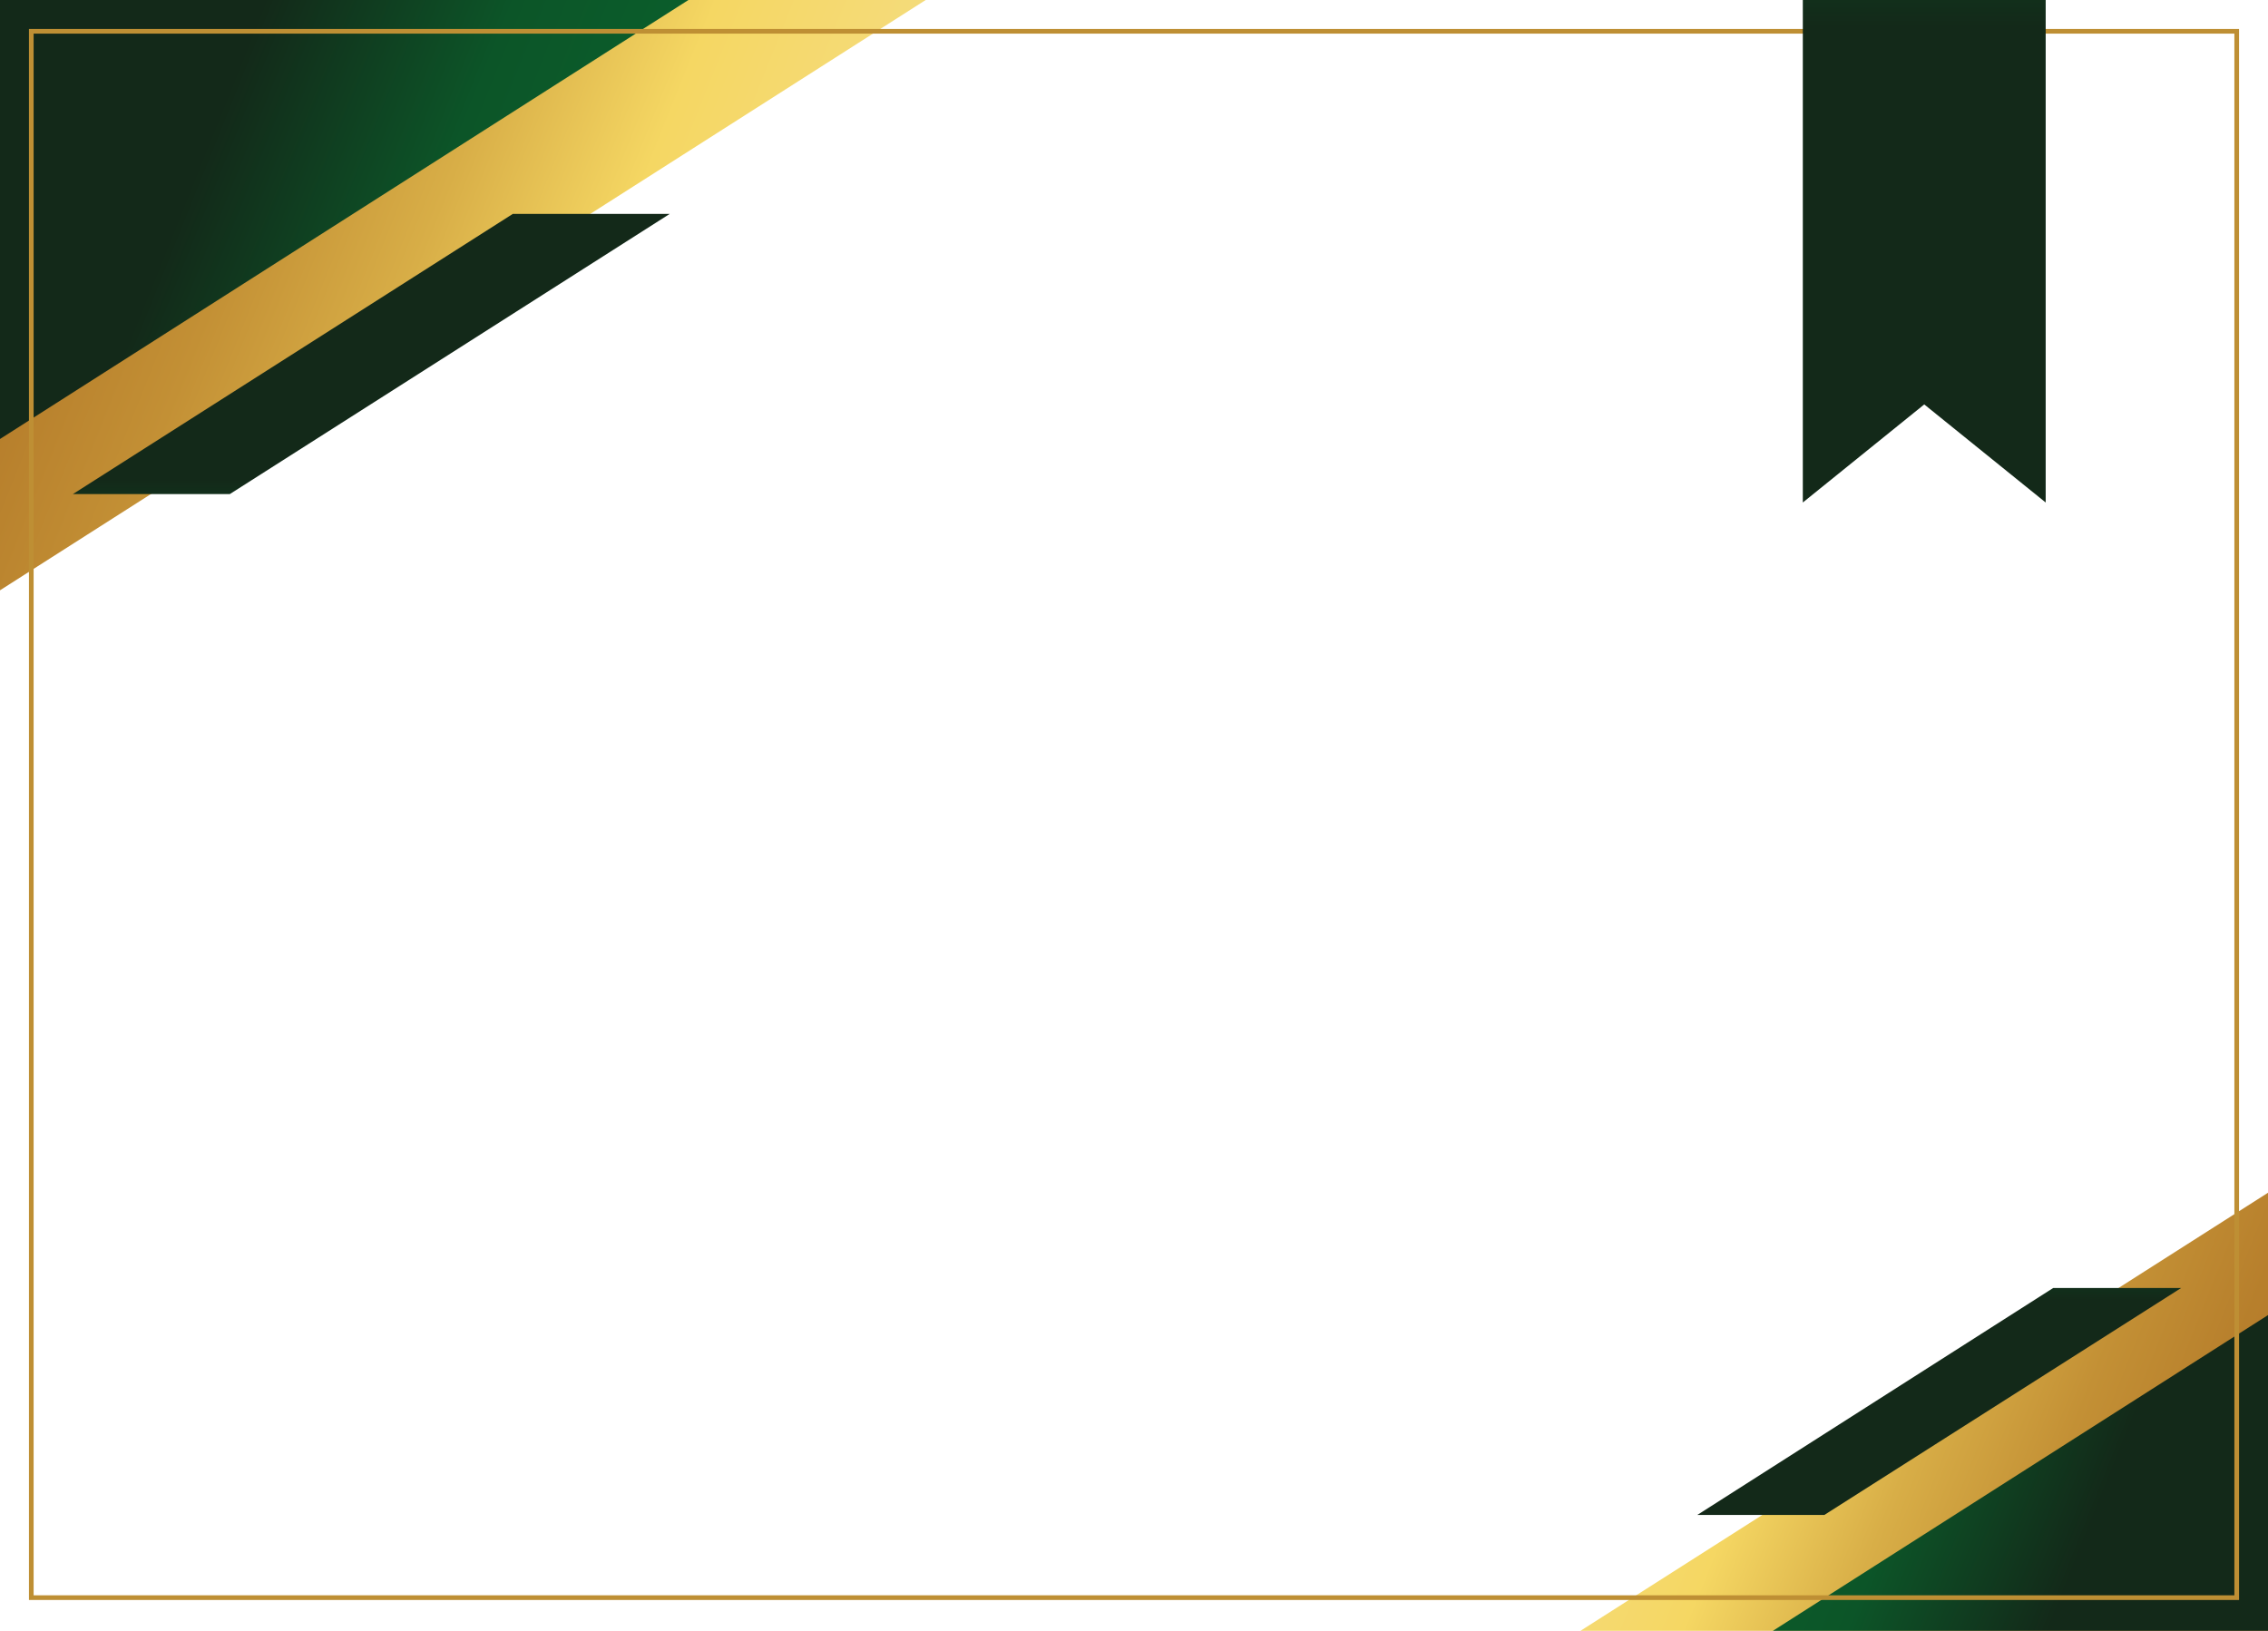
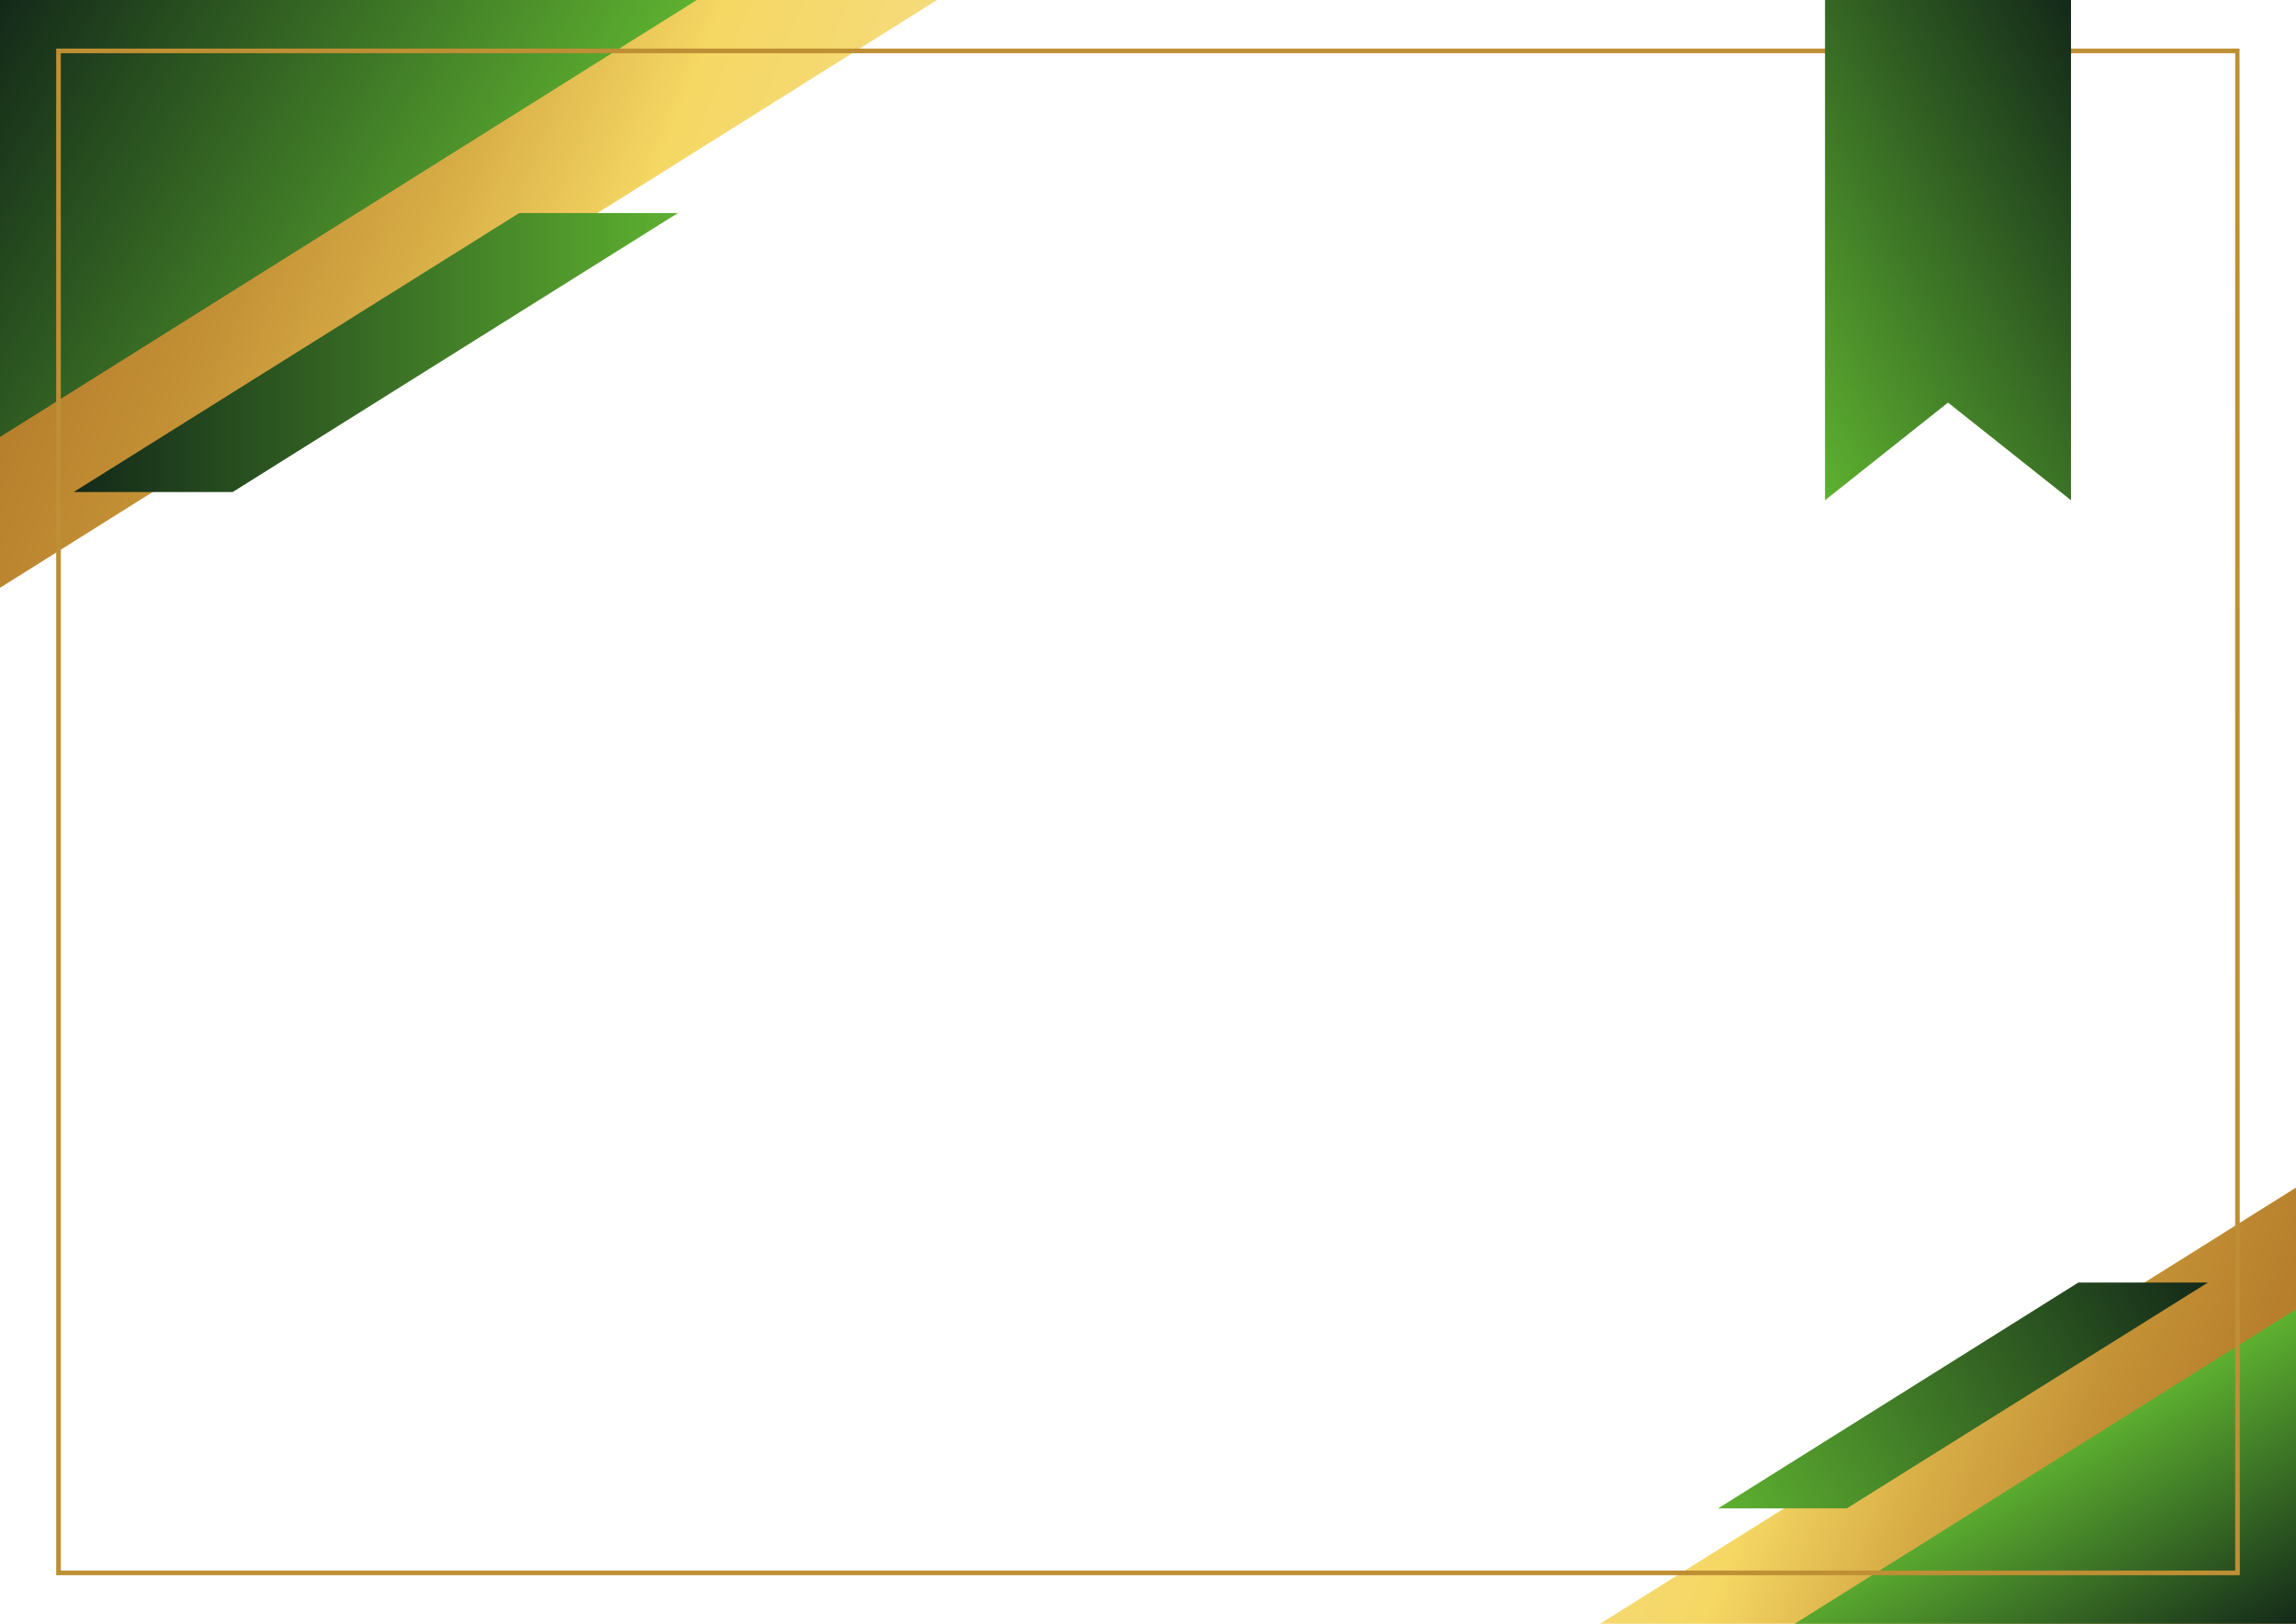
- <svg xmlns="http://www.w3.org/2000/svg" version="1.1" id="Слой_1" x="0px" y="0px" viewBox="0 0 242.8 174.6" style="enable-background:new 0 0 242.8 174.6;" xml:space="preserve">
+ <svg xmlns="http://www.w3.org/2000/svg" version="1.1" id="Слой_1" x="0px" y="0px" viewBox="0 0 841.9 595.3" style="enable-background:new 0 0 841.9 595.3;" xml:space="preserve">
  <style type="text/css">
	.st0{fill:url(#SVGID_1_);}
	.st1{fill:url(#SVGID_2_);}
	.st2{fill:url(#SVGID_3_);}
	.st3{fill:url(#SVGID_4_);}
	.st4{fill:url(#SVGID_5_);}
	.st5{fill:url(#SVGID_6_);}
	.st6{fill:#BE8F34;}
	.st7{fill:url(#SVGID_7_);}
</style>
  <g>
-     <linearGradient id="SVGID_1_" gradientUnits="userSpaceOnUse" x1="1.616" y1="162.898" x2="183.154" y2="90.091" gradientTransform="matrix(1 0 0 -1 0 175.2756)">
-       <stop offset="0" style="stop-color:#B37929" />
-       <stop offset="5.657100e-02" style="stop-color:#B77F2C" />
-       <stop offset="0.138" style="stop-color:#C39035" />
-       <stop offset="0.234" style="stop-color:#D8AE47" />
-       <stop offset="0.333" style="stop-color:#F5D763" />
-       <stop offset="0.516" style="stop-color:#F4DE8B" />
-       <stop offset="0.661" style="stop-color:#F5D763" />
-       <stop offset="1" style="stop-color:#B37929" />
-     </linearGradient>
-     <polygon class="st0" points="0,0 0,63.2 99.1,0  " />
-   </g>
-   <g>
-     <linearGradient id="SVGID_2_" gradientUnits="userSpaceOnUse" x1="-9.296" y1="170.272" x2="172.242" y2="97.466" gradientTransform="matrix(1 0 0 -1 0 175.2756)">
-       <stop offset="0.169" style="stop-color:#132919" />
-       <stop offset="0.296" style="stop-color:#0C5528" />
-       <stop offset="0.529" style="stop-color:#096B30" />
-       <stop offset="0.84" style="stop-color:#089439" />
+     <g>
+       <linearGradient id="SVGID_1_" gradientUnits="userSpaceOnUse" x1="6.239" y1="461.333" x2="635.709" y2="713.785" gradientTransform="matrix(1 0 0 1 0 -420)">
+         <stop offset="0" style="stop-color:#B37929" />
+         <stop offset="5.657100e-02" style="stop-color:#B77F2C" />
+         <stop offset="0.138" style="stop-color:#C39035" />
+         <stop offset="0.234" style="stop-color:#D8AE47" />
+         <stop offset="0.333" style="stop-color:#F5D763" />
+         <stop offset="0.516" style="stop-color:#F4DE8B" />
+         <stop offset="0.661" style="stop-color:#F5D763" />
+         <stop offset="1" style="stop-color:#B37929" />
+       </linearGradient>
+       <polygon class="st0" points="0,0 0,215.5 343.6,0   " />
+     </g>
+     <g>
+       <linearGradient id="SVGID_2_" gradientUnits="userSpaceOnUse" x1="-2.749" y1="4.762" x2="188.912" y2="115.418">
+         <stop offset="0" style="stop-color:#132919" />
+         <stop offset="1" style="stop-color:#5EB130" />
+       </linearGradient>
+       <polygon class="st1" points="0,0 0,160.2 255.5,0   " />
+     </g>
+     <g>
+       <linearGradient id="SVGID_3_" gradientUnits="userSpaceOnUse" x1="27.046" y1="129.215" x2="248.614" y2="129.215">
+         <stop offset="0" style="stop-color:#132919" />
+         <stop offset="1" style="stop-color:#5EB130" />
+       </linearGradient>
+       <polygon class="st2" points="85.3,180.4 248.6,78.1 190.4,78.1 27,180.4   " />
+     </g>
+     <g>
+       <linearGradient id="SVGID_4_" gradientUnits="userSpaceOnUse" x1="-916.524" y1="-1295.152" x2="-406.885" y2="-1090.759" gradientTransform="matrix(-1 0 0 -1 -82.2573 -731.7087)">
+         <stop offset="0" style="stop-color:#B37929" />
+         <stop offset="5.657100e-02" style="stop-color:#B77F2C" />
+         <stop offset="0.138" style="stop-color:#C39035" />
+         <stop offset="0.234" style="stop-color:#D8AE47" />
+         <stop offset="0.333" style="stop-color:#F5D763" />
+         <stop offset="0.516" style="stop-color:#F4DE8B" />
+         <stop offset="0.661" style="stop-color:#F5D763" />
+         <stop offset="1" style="stop-color:#B37929" />
+       </linearGradient>
+       <polygon class="st3" points="841.9,595.3 841.9,435.4 586.7,595.3   " />
+     </g>
+     <g>
+       <linearGradient id="SVGID_5_" gradientUnits="userSpaceOnUse" x1="797.924" y1="620.659" x2="748.025" y2="534.232">
+         <stop offset="0" style="stop-color:#132919" />
+         <stop offset="1" style="stop-color:#5EB130" />
+       </linearGradient>
+       <polygon class="st4" points="841.9,595.3 841.9,480 658.1,595.3   " />
+     </g>
+     <g>
+       <linearGradient id="SVGID_6_" gradientUnits="userSpaceOnUse" x1="805.085" y1="462.257" x2="634.501" y2="560.744">
+         <stop offset="0" style="stop-color:#132919" />
+         <stop offset="1" style="stop-color:#5EB130" />
+       </linearGradient>
+       <polygon class="st5" points="762.1,470.2 630,553 677.2,553 809.6,470.2   " />
+     </g>
+     <path class="st6" d="M821.3,577.5H20.6V17.8h800.6L821.3,577.5L821.3,577.5z M22.3,575.8h797.3V19.5H22.3V575.8z" />
+     <linearGradient id="SVGID_7_" gradientUnits="userSpaceOnUse" x1="787.808" y1="546.686" x2="640.769" y2="461.793" gradientTransform="matrix(1 0 0 -1 0 595.9512)">
+       <stop offset="0" style="stop-color:#132919" />
      <stop offset="1" style="stop-color:#5EB130" />
    </linearGradient>
-     <polygon class="st1" points="0,0 0,47 73.7,0  " />
+     <polygon class="st7" points="759.4,183.4 714.3,147.6 669.2,183.4 669.2,0 759.4,0  " />
  </g>
-   <g>
-     <linearGradient id="SVGID_3_" gradientUnits="userSpaceOnUse" x1="39.761" y1="139.312" x2="39.761" y2="48.402" gradientTransform="matrix(1 0 0 -1 0 175.2756)">
-       <stop offset="0.169" style="stop-color:#132919" />
-       <stop offset="0.296" style="stop-color:#0C5528" />
-       <stop offset="0.529" style="stop-color:#096B30" />
-       <stop offset="0.84" style="stop-color:#089439" />
-       <stop offset="1" style="stop-color:#5EB130" />
-     </linearGradient>
-     <polygon class="st2" points="24.6,52.9 71.7,22.9 54.9,22.9 7.8,52.9  " />
-   </g>
-   <g>
-     <linearGradient id="SVGID_4_" gradientUnits="userSpaceOnUse" x1="-324.088" y1="1492.733" x2="-177.108" y2="1433.786" gradientTransform="matrix(-1 0 0 1 -83.3471 -1327.66)">
-       <stop offset="0" style="stop-color:#B37929" />
-       <stop offset="5.657100e-02" style="stop-color:#B77F2C" />
-       <stop offset="0.138" style="stop-color:#C39035" />
-       <stop offset="0.234" style="stop-color:#D8AE47" />
-       <stop offset="0.333" style="stop-color:#F5D763" />
-       <stop offset="0.516" style="stop-color:#F4DE8B" />
-       <stop offset="0.661" style="stop-color:#F5D763" />
-       <stop offset="1" style="stop-color:#B37929" />
-     </linearGradient>
-     <polygon class="st3" points="242.8,174.6 242.8,127.7 169.2,174.6  " />
-   </g>
-   <g>
-     <linearGradient id="SVGID_5_" gradientUnits="userSpaceOnUse" x1="-332.922" y1="1498.704" x2="-185.943" y2="1439.757" gradientTransform="matrix(-1 0 0 1 -83.3471 -1327.66)">
-       <stop offset="0.169" style="stop-color:#132919" />
-       <stop offset="0.296" style="stop-color:#0C5528" />
-       <stop offset="0.529" style="stop-color:#096B30" />
-       <stop offset="0.84" style="stop-color:#089439" />
-       <stop offset="1" style="stop-color:#5EB130" />
-     </linearGradient>
-     <polygon class="st4" points="242.8,174.6 242.8,140.8 189.8,174.6  " />
-   </g>
-   <g>
-     <linearGradient id="SVGID_6_" gradientUnits="userSpaceOnUse" x1="-290.924" y1="1479.323" x2="-290.924" y2="1405.719" gradientTransform="matrix(-1 0 0 1 -83.3471 -1327.66)">
-       <stop offset="0.169" style="stop-color:#132919" />
-       <stop offset="0.296" style="stop-color:#0C5528" />
-       <stop offset="0.529" style="stop-color:#096B30" />
-       <stop offset="0.84" style="stop-color:#089439" />
-       <stop offset="1" style="stop-color:#5EB130" />
-     </linearGradient>
-     <polygon class="st5" points="219.8,137.9 181.7,162.2 195.3,162.2 233.5,137.9  " />
-   </g>
-   <path class="st6" d="M239.7,171.3H3.1V3.1h236.6V171.3z M3.6,170.8h235.6V3.6H3.6V170.8z" />
-   <linearGradient id="SVGID_7_" gradientUnits="userSpaceOnUse" x1="206.003" y1="30.404" x2="206.003" y2="-132.257">
-     <stop offset="0.169" style="stop-color:#132919" />
-     <stop offset="0.296" style="stop-color:#0C5528" />
-     <stop offset="0.529" style="stop-color:#096B30" />
-     <stop offset="0.84" style="stop-color:#089439" />
-     <stop offset="1" style="stop-color:#5EB130" />
-   </linearGradient>
-   <polygon class="st7" points="219,53.8 206,43.3 193,53.8 193,0 219,0 " />
</svg>
